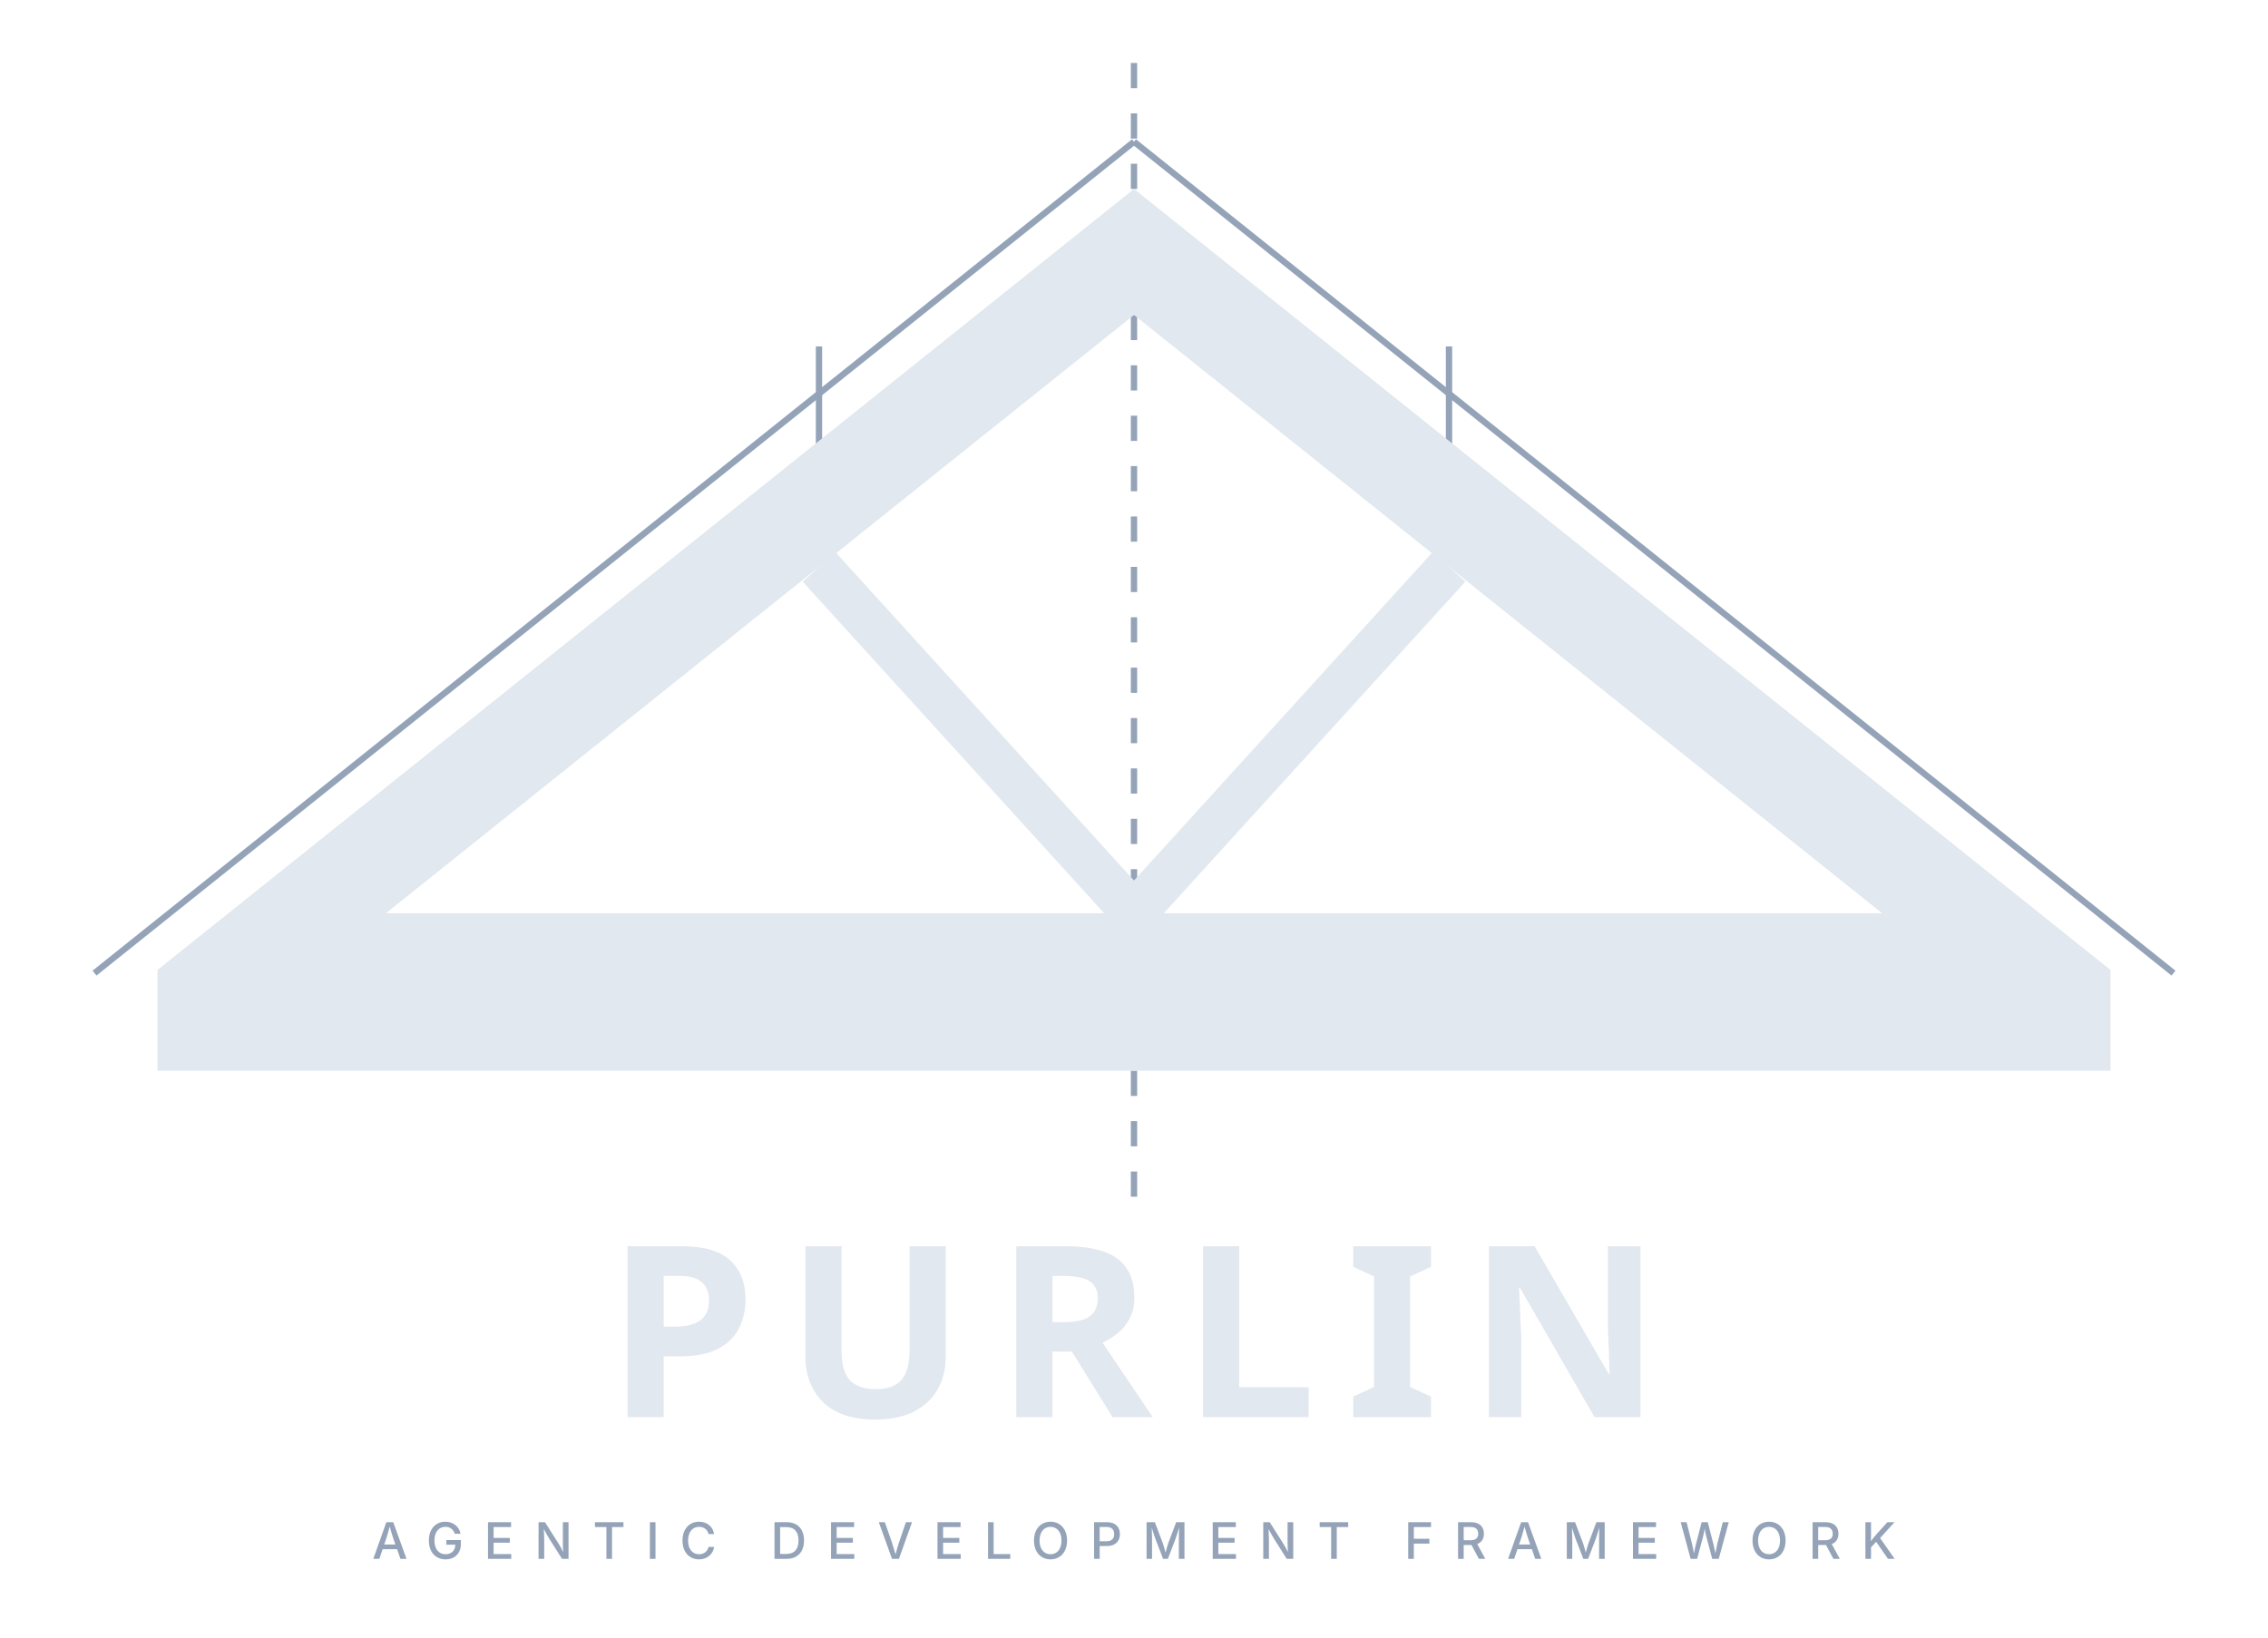
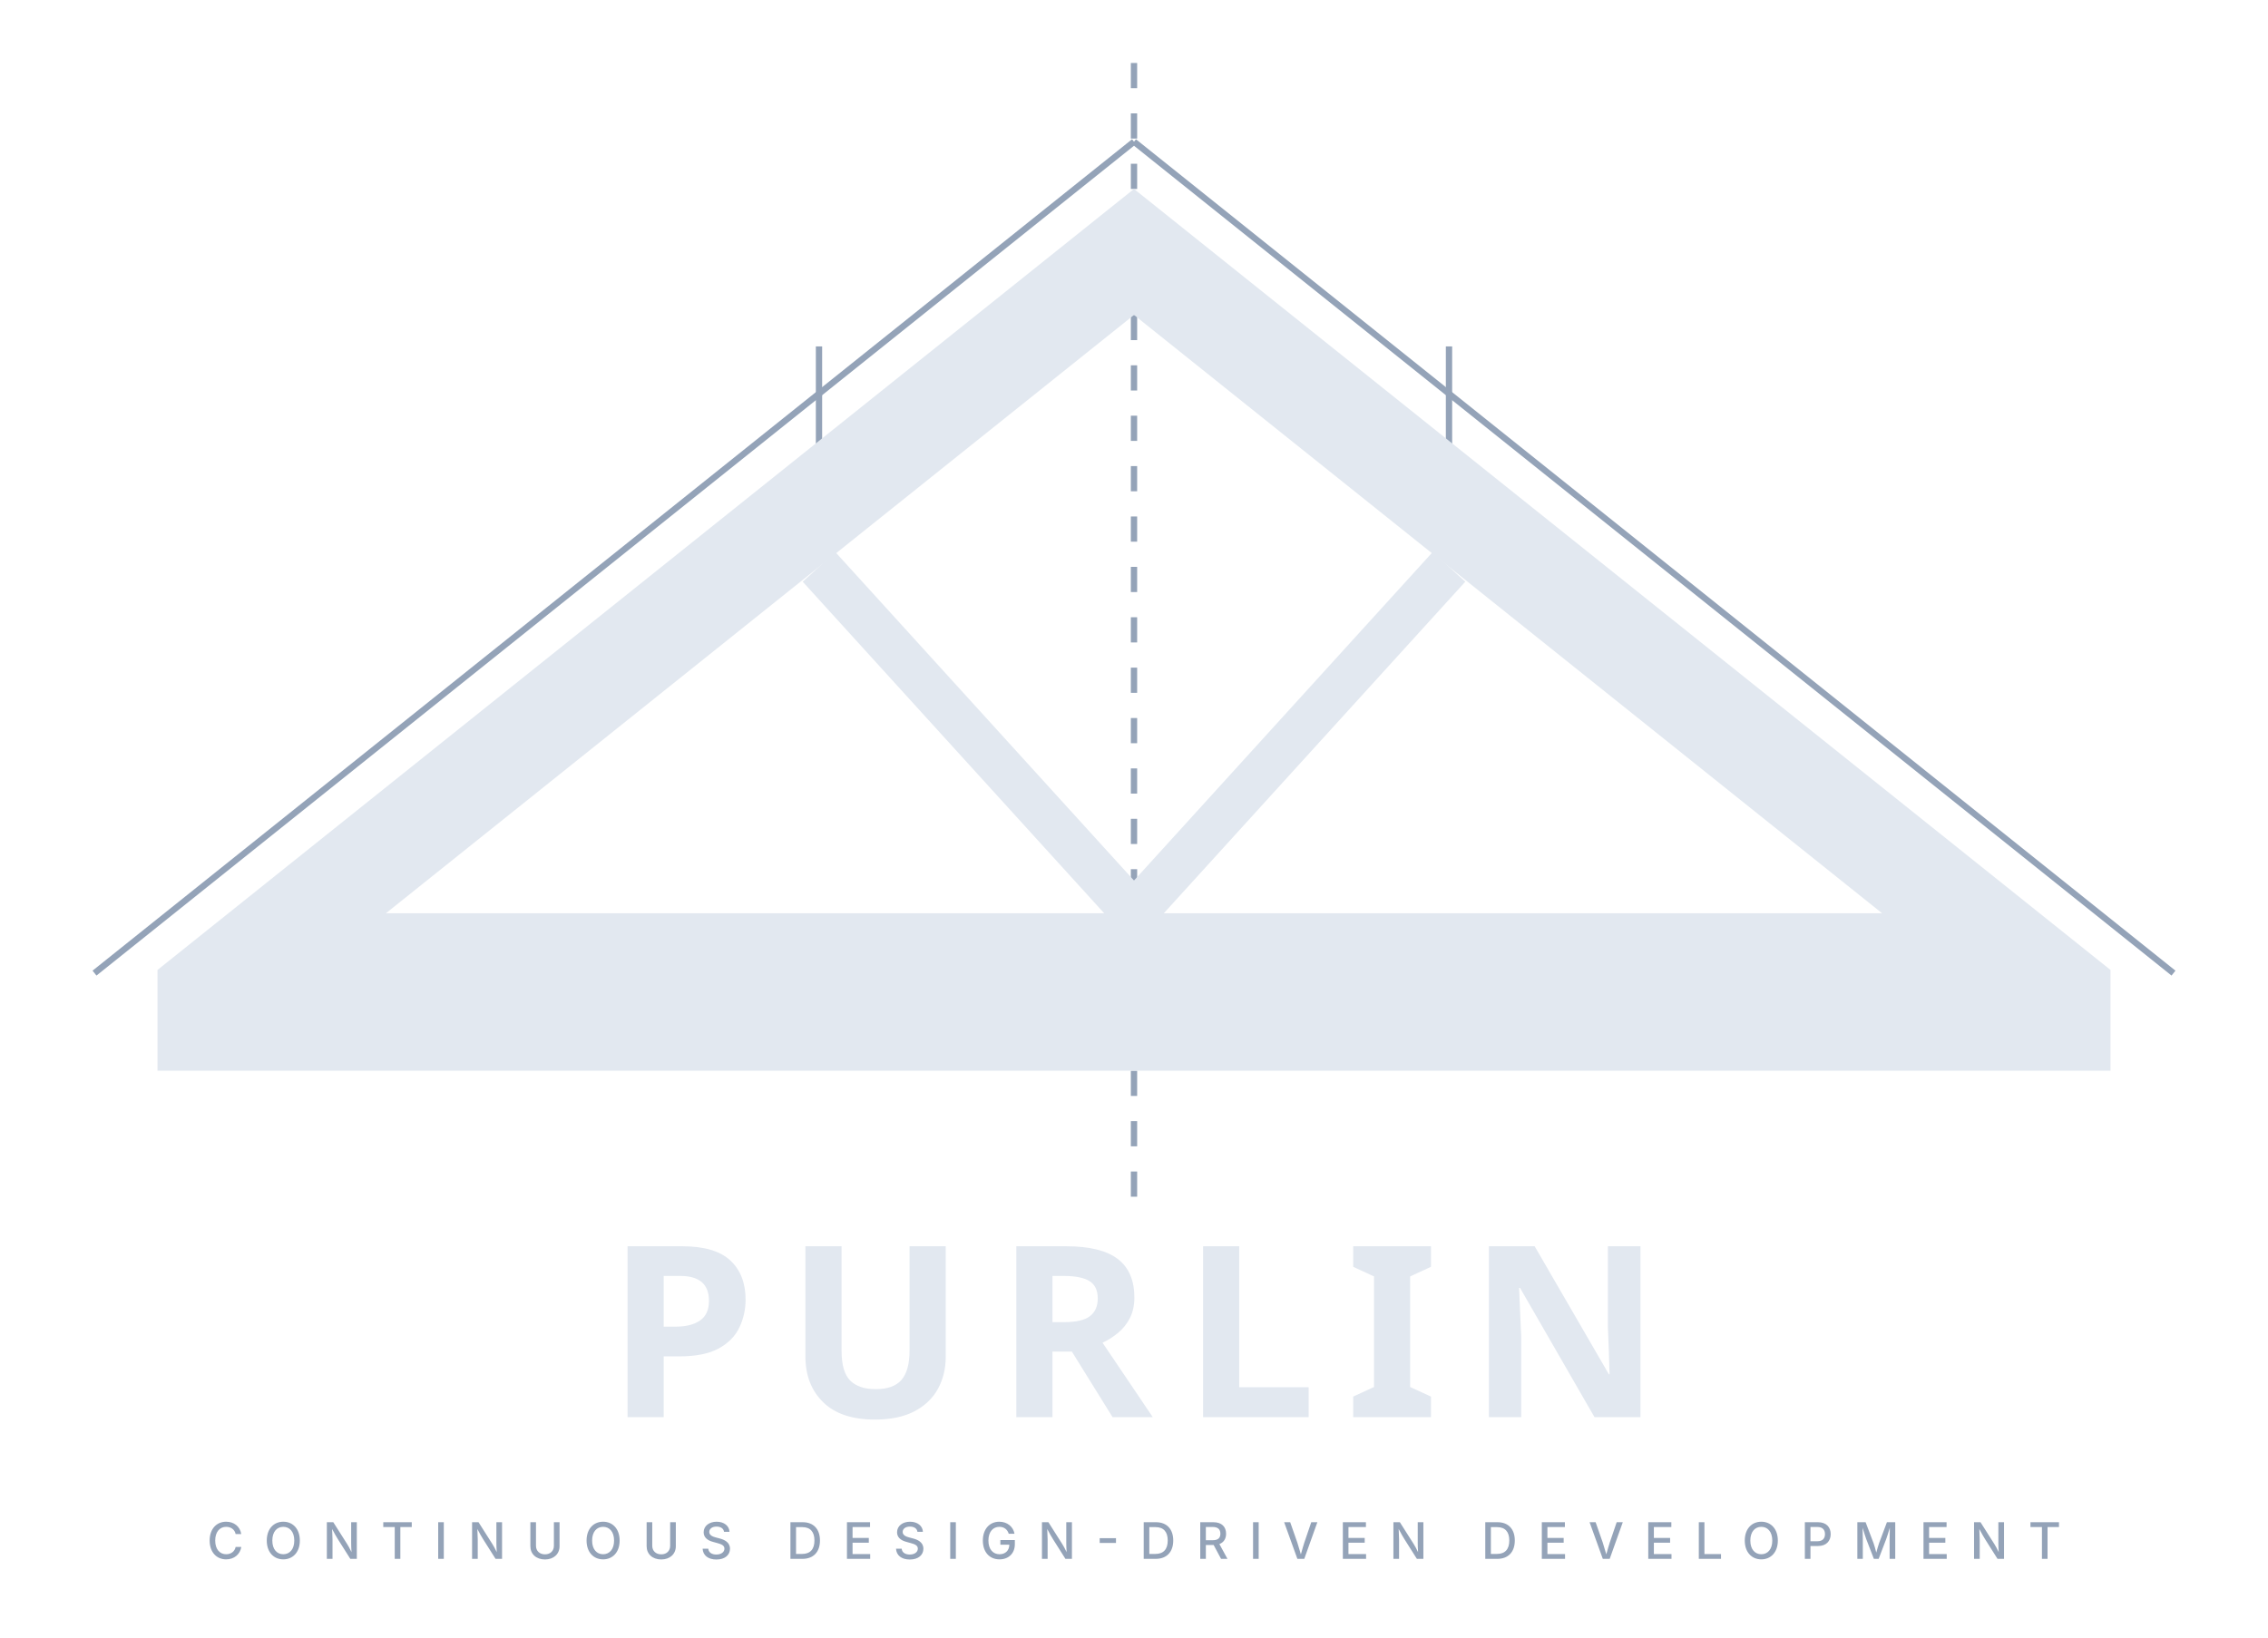
<svg xmlns="http://www.w3.org/2000/svg" viewBox="140 100 720 520">
  <g stroke="#94A3B8" stroke-width="2" fill="none">
    <line x1="500" y1="120" x2="500" y2="480" stroke-dasharray="8,8" />
    <line x1="500" y1="145" x2="170" y2="409" />
    <line x1="500" y1="145" x2="830" y2="409" />
    <line x1="400" y1="210" x2="400" y2="255" />
    <line x1="600" y1="210" x2="600" y2="255" />
  </g>
  <polyline points="400,280 500,390 600,280" fill="none" stroke="#E2E8F0" stroke-width="14" stroke-linejoin="miter" />
  <path d="M 500 160        L 190 408        L 190 440        L 810 440        L 810 408        Z        M 500 200        L 262.5 390        L 737.5 390        Z" fill-rule="evenodd" fill="#E2E8F0" />
  <text x="500" y="550" text-anchor="middle" style="font-family: 'Montserrat', sans-serif; font-weight: 900; font-size: 76px; letter-spacing: 0.12em" fill="#E2E8F0">PURLIN</text>
-   <text x="500" y="595" text-anchor="middle" style="font-family: 'Inter', sans-serif; font-weight: 500; font-size: 16px; letter-spacing: 0.4em" fill="#94A3B8">AGENTIC DEVELOPMENT FRAMEWORK</text>
+   <text x="500" y="595" text-anchor="middle" style="font-family: 'Inter', sans-serif; font-weight: 500; font-size: 16px; letter-spacing: 0.4em" fill="#94A3B8">CONTINUOUS DESIGN-DRIVEN DEVELOPMENT</text>
</svg>
